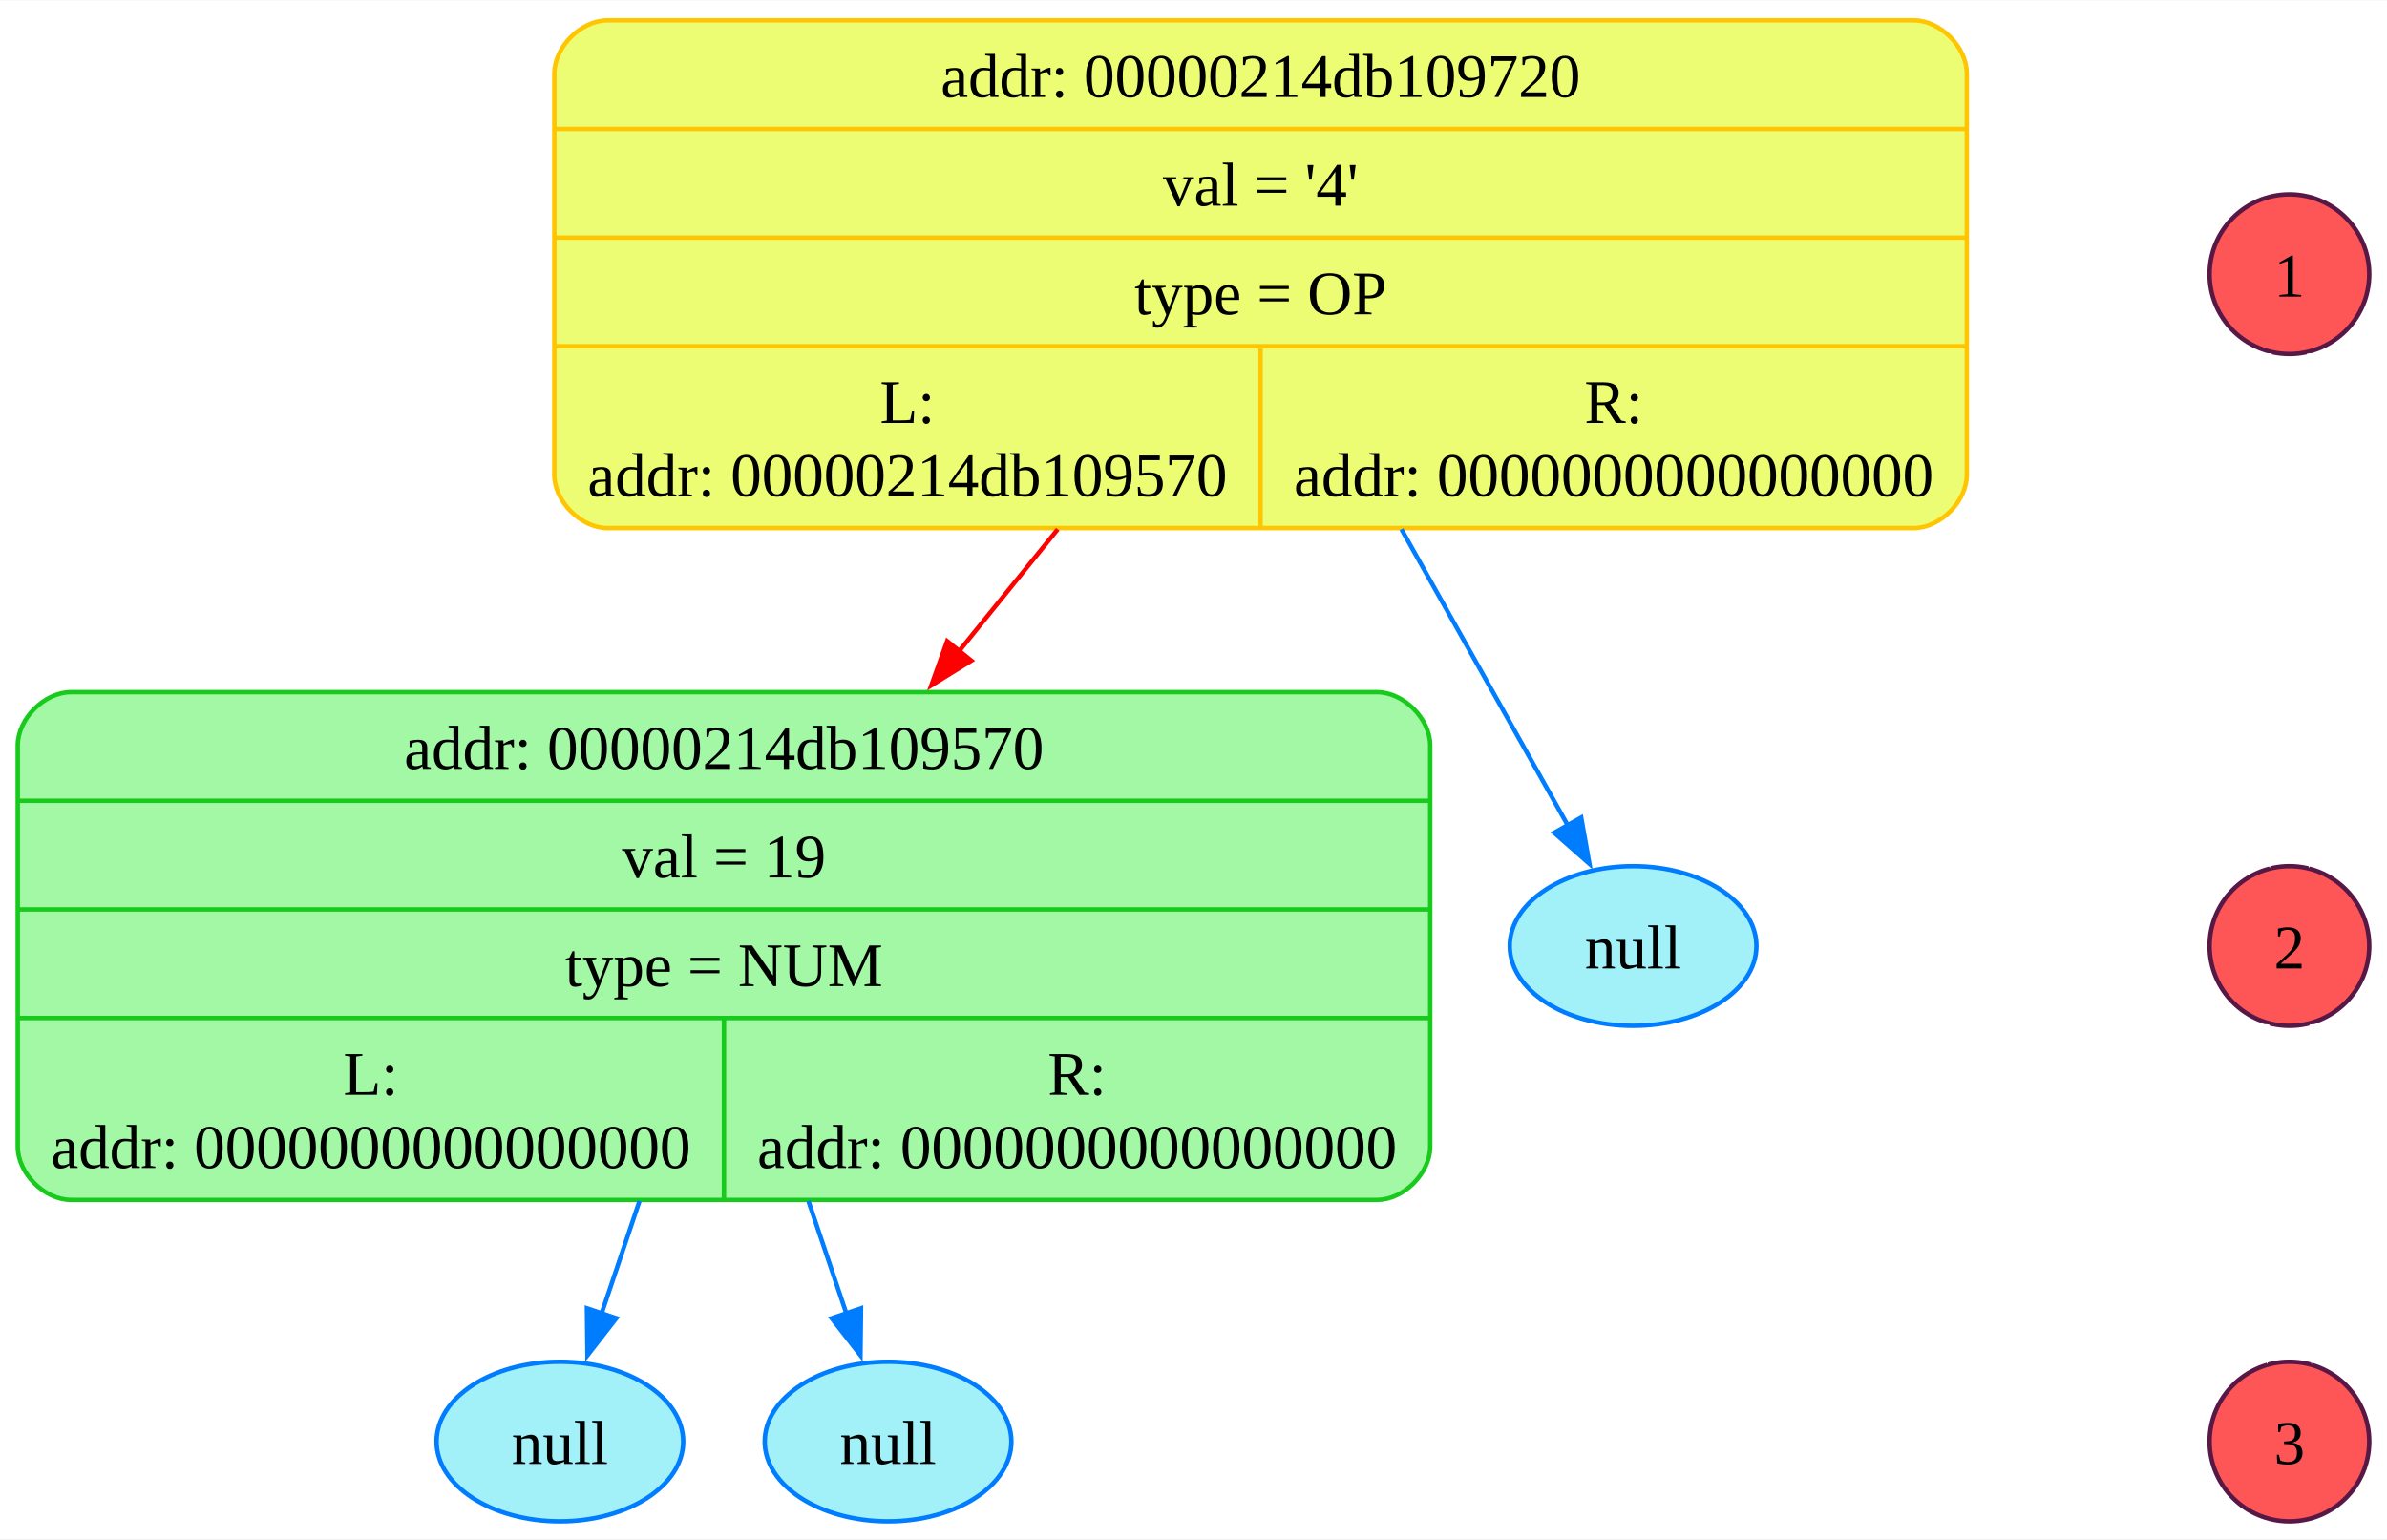
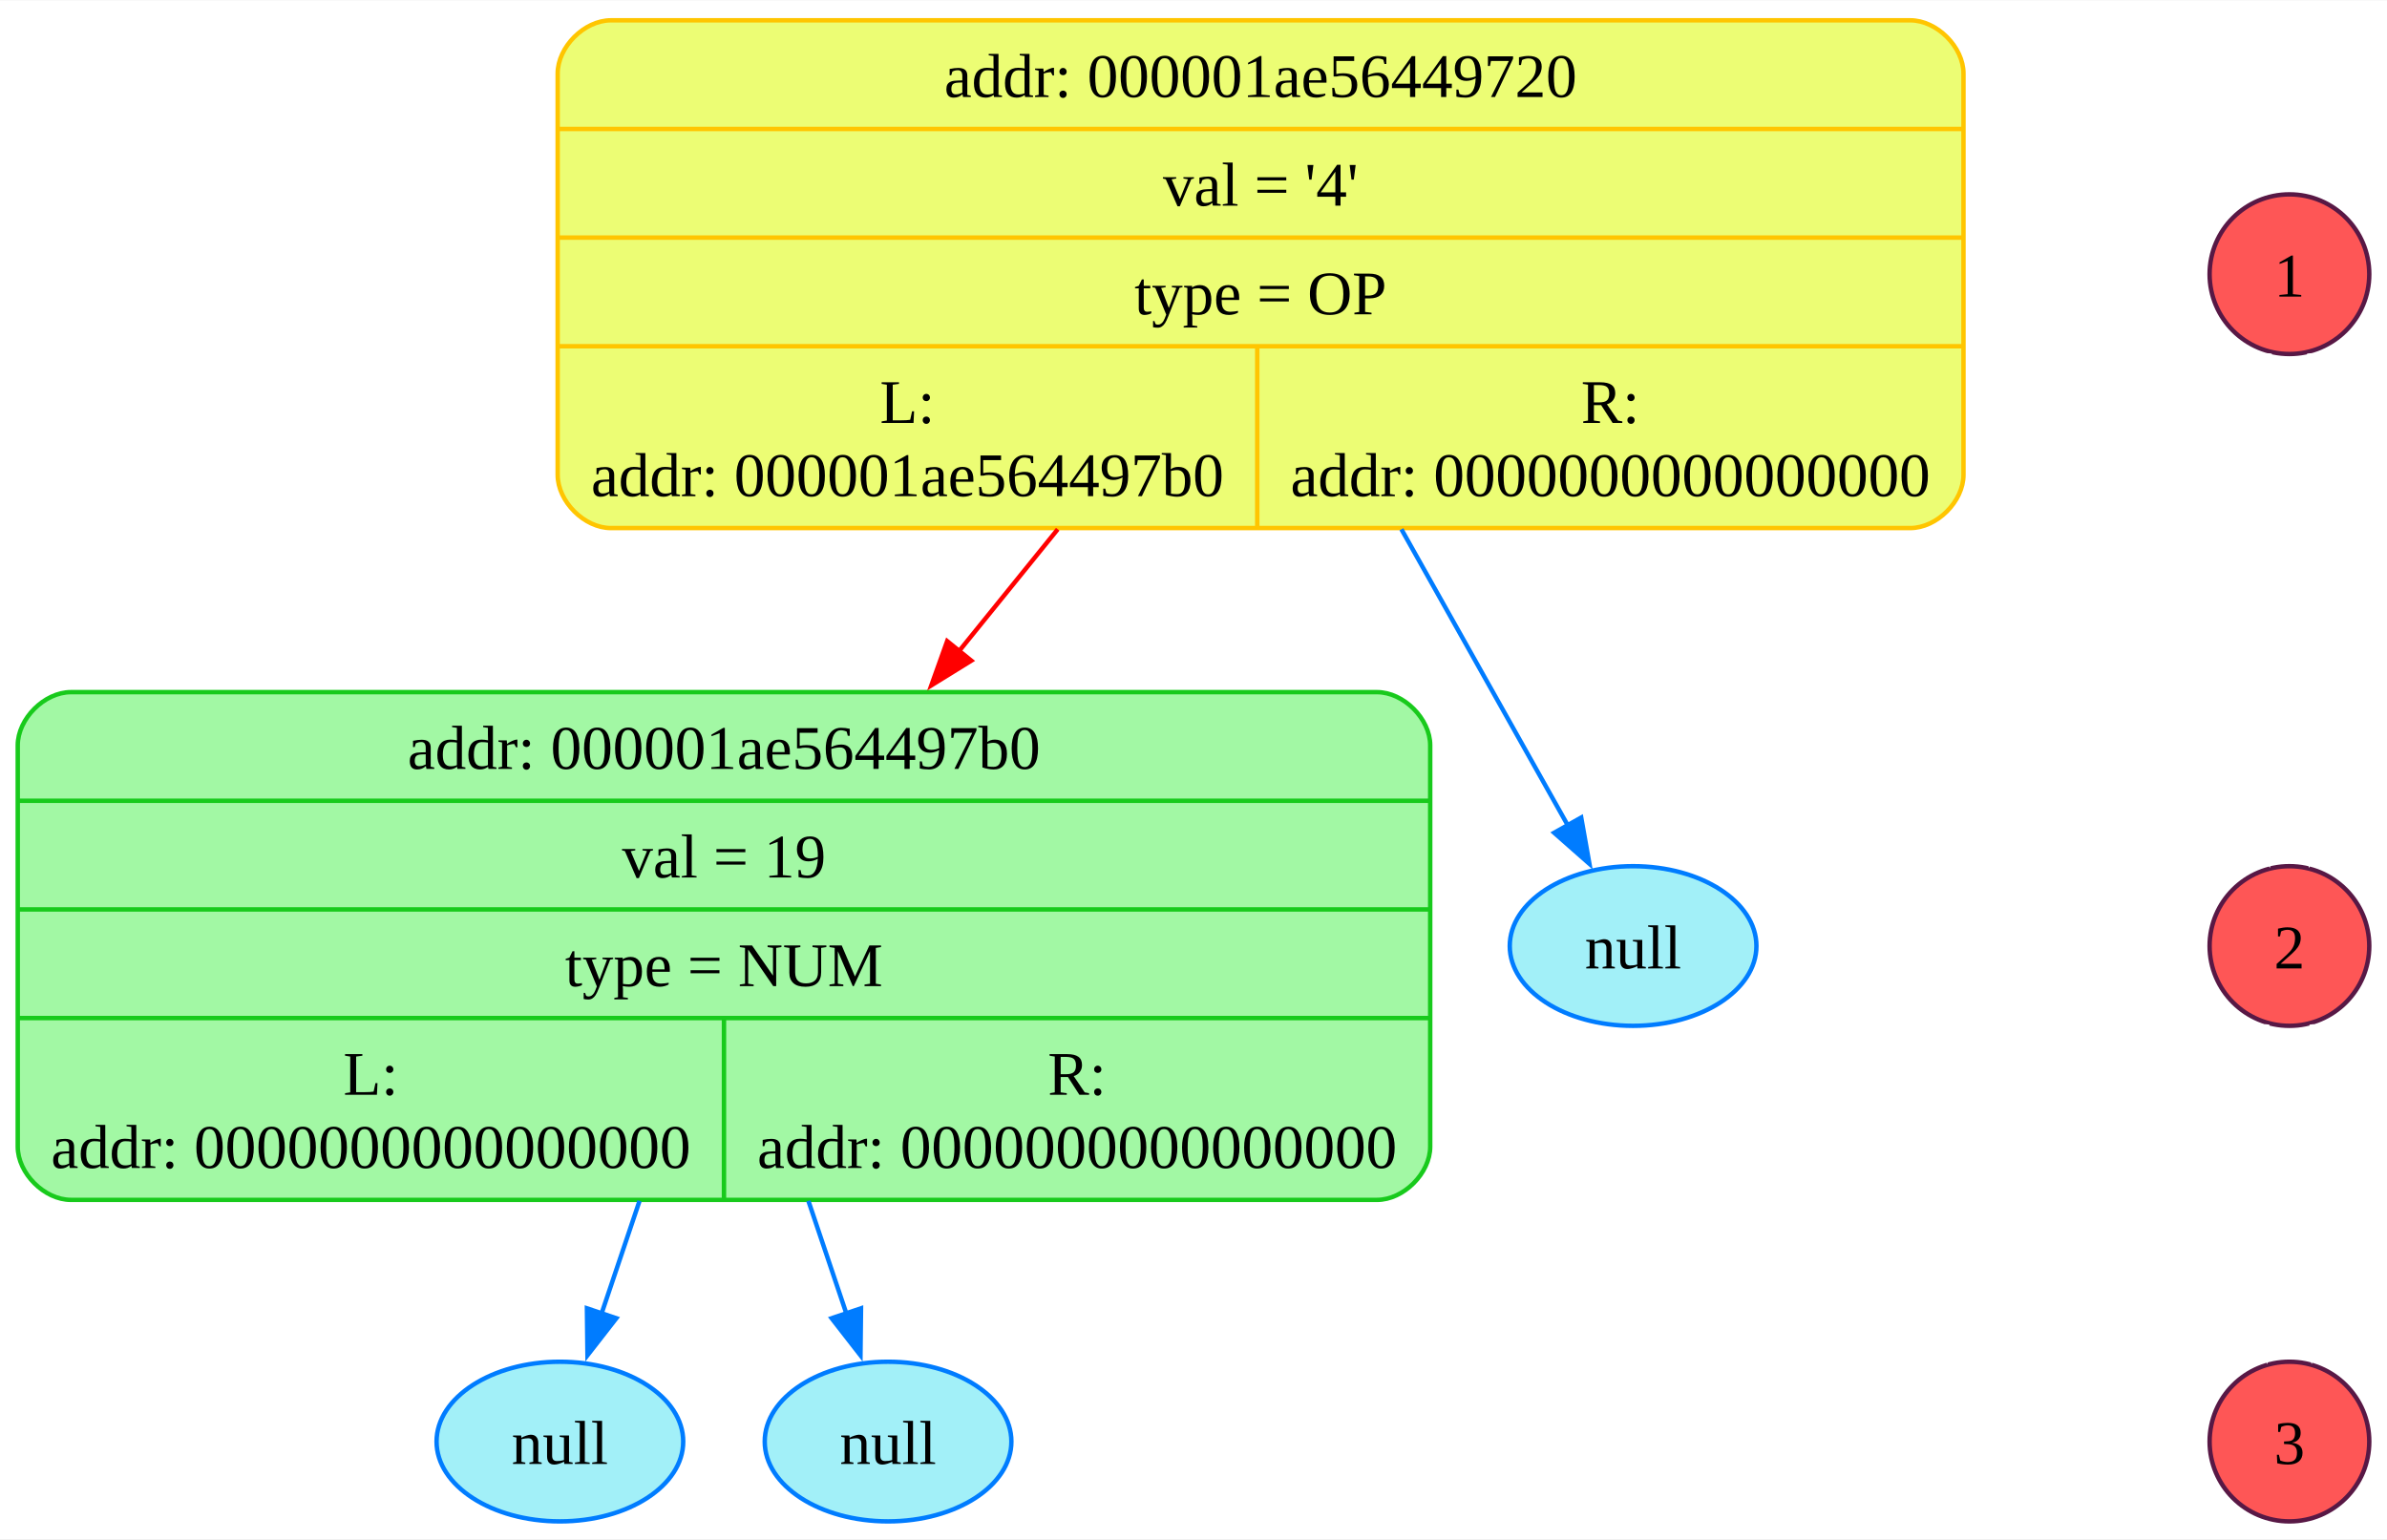
<svg xmlns="http://www.w3.org/2000/svg" width="538pt" height="347pt" viewBox="0.00 0.00 538.25 347.00">
  <g id="graph0" class="graph" transform="scale(1 1) rotate(0) translate(4 343)">
    <polygon fill="white" stroke="none" points="-4,4 -4,-343 534.25,-343 534.25,4 -4,4" />
    <g id="node1" class="node">
-       <path fill="#ecfd74" stroke="#ffc500" d="M133,-224C133,-224 427.5,-224 427.5,-224 433.5,-224 439.5,-230 439.5,-236 439.5,-236 439.5,-326.5 439.5,-326.5 439.5,-332.5 433.5,-338.5 427.5,-338.5 427.5,-338.5 133,-338.5 133,-338.5 127,-338.5 121,-332.5 121,-326.5 121,-326.5 121,-236 121,-236 121,-230 127,-224 133,-224" />
-       <text text-anchor="middle" x="280.25" y="-321.2" font-family="Times New Roman,serif" font-size="14.00">addr: 00000214db109720</text>
-       <polyline fill="none" stroke="#ffc500" points="121,-314 439.5,-314" />
+       <path fill="#ecfd74" stroke="#ffc500" d="M133.75,-224C133.75,-224 426.75,-224 426.75,-224 432.75,-224 438.75,-230 438.75,-236 438.75,-236 438.75,-326.5 438.75,-326.5 438.75,-332.5 432.75,-338.5 426.75,-338.5 426.75,-338.5 133.75,-338.5 133.75,-338.5 127.75,-338.5 121.75,-332.5 121.75,-326.5 121.75,-326.5 121.75,-236 121.75,-236 121.75,-230 127.75,-224 133.75,-224" />
+       <text text-anchor="middle" x="280.25" y="-321.2" font-family="Times New Roman,serif" font-size="14.00">addr: 000001ae56449720</text>
+       <polyline fill="none" stroke="#ffc500" points="121.75,-314 438.75,-314" />
      <text text-anchor="middle" x="280.25" y="-296.7" font-family="Times New Roman,serif" font-size="14.00">val = '4'</text>
-       <polyline fill="none" stroke="#ffc500" points="121,-289.5 439.5,-289.5" />
+       <polyline fill="none" stroke="#ffc500" points="121.75,-289.5 438.75,-289.5" />
      <text text-anchor="middle" x="280.25" y="-272.2" font-family="Times New Roman,serif" font-size="14.00">type = OP</text>
-       <polyline fill="none" stroke="#ffc500" points="121,-265 439.5,-265" />
+       <polyline fill="none" stroke="#ffc500" points="121.75,-265 438.75,-265" />
      <text text-anchor="middle" x="200.62" y="-247.7" font-family="Times New Roman,serif" font-size="14.00">L:</text>
-       <text text-anchor="middle" x="200.62" y="-231.2" font-family="Times New Roman,serif" font-size="14.00"> addr: 00000214db109570</text>
-       <polyline fill="none" stroke="#ffc500" points="280.25,-224 280.25,-265" />
-       <text text-anchor="middle" x="359.88" y="-247.7" font-family="Times New Roman,serif" font-size="14.00">R: </text>
-       <text text-anchor="middle" x="359.88" y="-231.2" font-family="Times New Roman,serif" font-size="14.00"> addr: 0000000000000000</text>
+       <text text-anchor="middle" x="200.62" y="-231.2" font-family="Times New Roman,serif" font-size="14.00"> addr: 000001ae564497b0</text>
+       <polyline fill="none" stroke="#ffc500" points="279.5,-224 279.5,-265" />
+       <text text-anchor="middle" x="359.12" y="-247.7" font-family="Times New Roman,serif" font-size="14.00">R: </text>
+       <text text-anchor="middle" x="359.12" y="-231.2" font-family="Times New Roman,serif" font-size="14.00"> addr: 0000000000000000</text>
    </g>
    <g id="node4" class="node">
      <path fill="#a2f8a4" stroke="#18ca1c" d="M12,-72.5C12,-72.5 306.5,-72.5 306.5,-72.5 312.5,-72.5 318.5,-78.5 318.5,-84.5 318.5,-84.5 318.5,-175 318.5,-175 318.5,-181 312.5,-187 306.5,-187 306.5,-187 12,-187 12,-187 6,-187 0,-181 0,-175 0,-175 0,-84.5 0,-84.5 0,-78.5 6,-72.5 12,-72.5" />
-       <text text-anchor="middle" x="159.25" y="-169.7" font-family="Times New Roman,serif" font-size="14.00">addr: 00000214db109570</text>
+       <text text-anchor="middle" x="159.25" y="-169.7" font-family="Times New Roman,serif" font-size="14.00">addr: 000001ae564497b0</text>
      <polyline fill="none" stroke="#18ca1c" points="0,-162.5 318.5,-162.5" />
      <text text-anchor="middle" x="159.25" y="-145.2" font-family="Times New Roman,serif" font-size="14.00">val = 19</text>
      <polyline fill="none" stroke="#18ca1c" points="0,-138 318.5,-138" />
      <text text-anchor="middle" x="159.25" y="-120.7" font-family="Times New Roman,serif" font-size="14.00">type = NUM</text>
      <polyline fill="none" stroke="#18ca1c" points="0,-113.5 318.5,-113.5" />
      <text text-anchor="middle" x="79.62" y="-96.2" font-family="Times New Roman,serif" font-size="14.00">L:</text>
      <text text-anchor="middle" x="79.62" y="-79.7" font-family="Times New Roman,serif" font-size="14.00"> addr: 0000000000000000</text>
      <polyline fill="none" stroke="#18ca1c" points="159.25,-72.5 159.25,-113.5" />
      <text text-anchor="middle" x="238.88" y="-96.2" font-family="Times New Roman,serif" font-size="14.00">R: </text>
      <text text-anchor="middle" x="238.88" y="-79.7" font-family="Times New Roman,serif" font-size="14.00"> addr: 0000000000000000</text>
    </g>
    <g id="edge2" class="edge">
      <path fill="none" stroke="#ff0000" d="M234.51,-223.73C227.2,-214.71 219.59,-205.31 212.14,-196.1" />
      <polygon fill="#ff0000" stroke="#ff0000" points="215.02,-194.1 206.01,-188.53 209.58,-198.5 215.02,-194.1" />
    </g>
    <g id="node5" class="node">
      <ellipse fill="#a2f0f8" stroke="#007cff" cx="364.25" cy="-129.75" rx="27.81" ry="18" />
      <text text-anchor="middle" x="364.25" y="-124.7" font-family="Times New Roman,serif" font-size="14.00"> null</text>
    </g>
    <g id="edge3" class="edge">
      <path fill="none" stroke="#007cff" d="M312.01,-223.73C324.9,-200.78 339.17,-175.39 349.53,-156.95" />
      <polygon fill="#007cff" stroke="#007cff" points="352.55,-158.72 354.4,-148.29 346.45,-155.29 352.55,-158.72" />
    </g>
    <g id="node2" class="node">
      <ellipse fill="#fe5656" stroke="#581845" cx="512.25" cy="-281.25" rx="18" ry="18" />
      <text text-anchor="middle" x="512.25" y="-276.2" font-family="Times New Roman,serif" font-size="14.00">1</text>
    </g>
    <g id="node3" class="node">
      <ellipse fill="#fe5656" stroke="#581845" cx="512.25" cy="-129.75" rx="18" ry="18" />
      <text text-anchor="middle" x="512.25" y="-124.7" font-family="Times New Roman,serif" font-size="14.00">2</text>
    </g>
    <g id="edge1" class="edge">
      <path fill="none" stroke="white" d="M507.79,-263.39C505.09,-237.91 504.78,-189.3 506.86,-158.53" />
      <polygon fill="white" stroke="white" points="510.33,-159.09 507.69,-148.83 503.35,-158.49 510.33,-159.09" />
    </g>
    <g id="edge4" class="edge">
      <path fill="none" stroke="white" d="M516.71,-263.39C519.41,-237.91 519.72,-189.3 517.64,-158.53" />
      <polygon fill="white" stroke="white" points="521.15,-158.49 516.81,-148.83 514.17,-159.09 521.15,-158.49" />
    </g>
    <g id="node6" class="node">
      <ellipse fill="#fe5656" stroke="#581845" cx="512.25" cy="-18" rx="18" ry="18" />
      <text text-anchor="middle" x="512.25" y="-12.95" font-family="Times New Roman,serif" font-size="14.00">3</text>
    </g>
    <g id="edge5" class="edge">
      <path fill="none" stroke="white" d="M507.24,-112.08C505.29,-94.74 504.98,-67.28 506.3,-46.68" />
      <polygon fill="white" stroke="white" points="509.76,-47.24 507.13,-36.97 502.79,-46.64 509.76,-47.24" />
    </g>
    <g id="edge8" class="edge">
      <path fill="none" stroke="white" d="M517.26,-112.08C519.21,-94.74 519.52,-67.28 518.2,-46.68" />
      <polygon fill="white" stroke="white" points="521.71,-46.64 517.37,-36.97 514.74,-47.24 521.71,-46.64" />
    </g>
    <g id="node7" class="node">
      <ellipse fill="#a2f0f8" stroke="#007cff" cx="122.25" cy="-18" rx="27.81" ry="18" />
      <text text-anchor="middle" x="122.25" y="-12.95" font-family="Times New Roman,serif" font-size="14.00"> null</text>
    </g>
    <g id="edge6" class="edge">
      <path fill="none" stroke="#007cff" d="M140.21,-72.27C137.21,-63.37 134.23,-54.54 131.59,-46.69" />
      <polygon fill="#007cff" stroke="#007cff" points="134.98,-45.81 128.47,-37.45 128.35,-48.05 134.98,-45.81" />
    </g>
    <g id="node8" class="node">
      <ellipse fill="#a2f0f8" stroke="#007cff" cx="196.25" cy="-18" rx="27.81" ry="18" />
      <text text-anchor="middle" x="196.25" y="-12.95" font-family="Times New Roman,serif" font-size="14.00"> null</text>
    </g>
    <g id="edge7" class="edge">
      <path fill="none" stroke="#007cff" d="M178.29,-72.27C181.29,-63.37 184.27,-54.54 186.91,-46.69" />
      <polygon fill="#007cff" stroke="#007cff" points="190.15,-48.05 190.03,-37.45 183.52,-45.81 190.15,-48.05" />
    </g>
  </g>
</svg>
